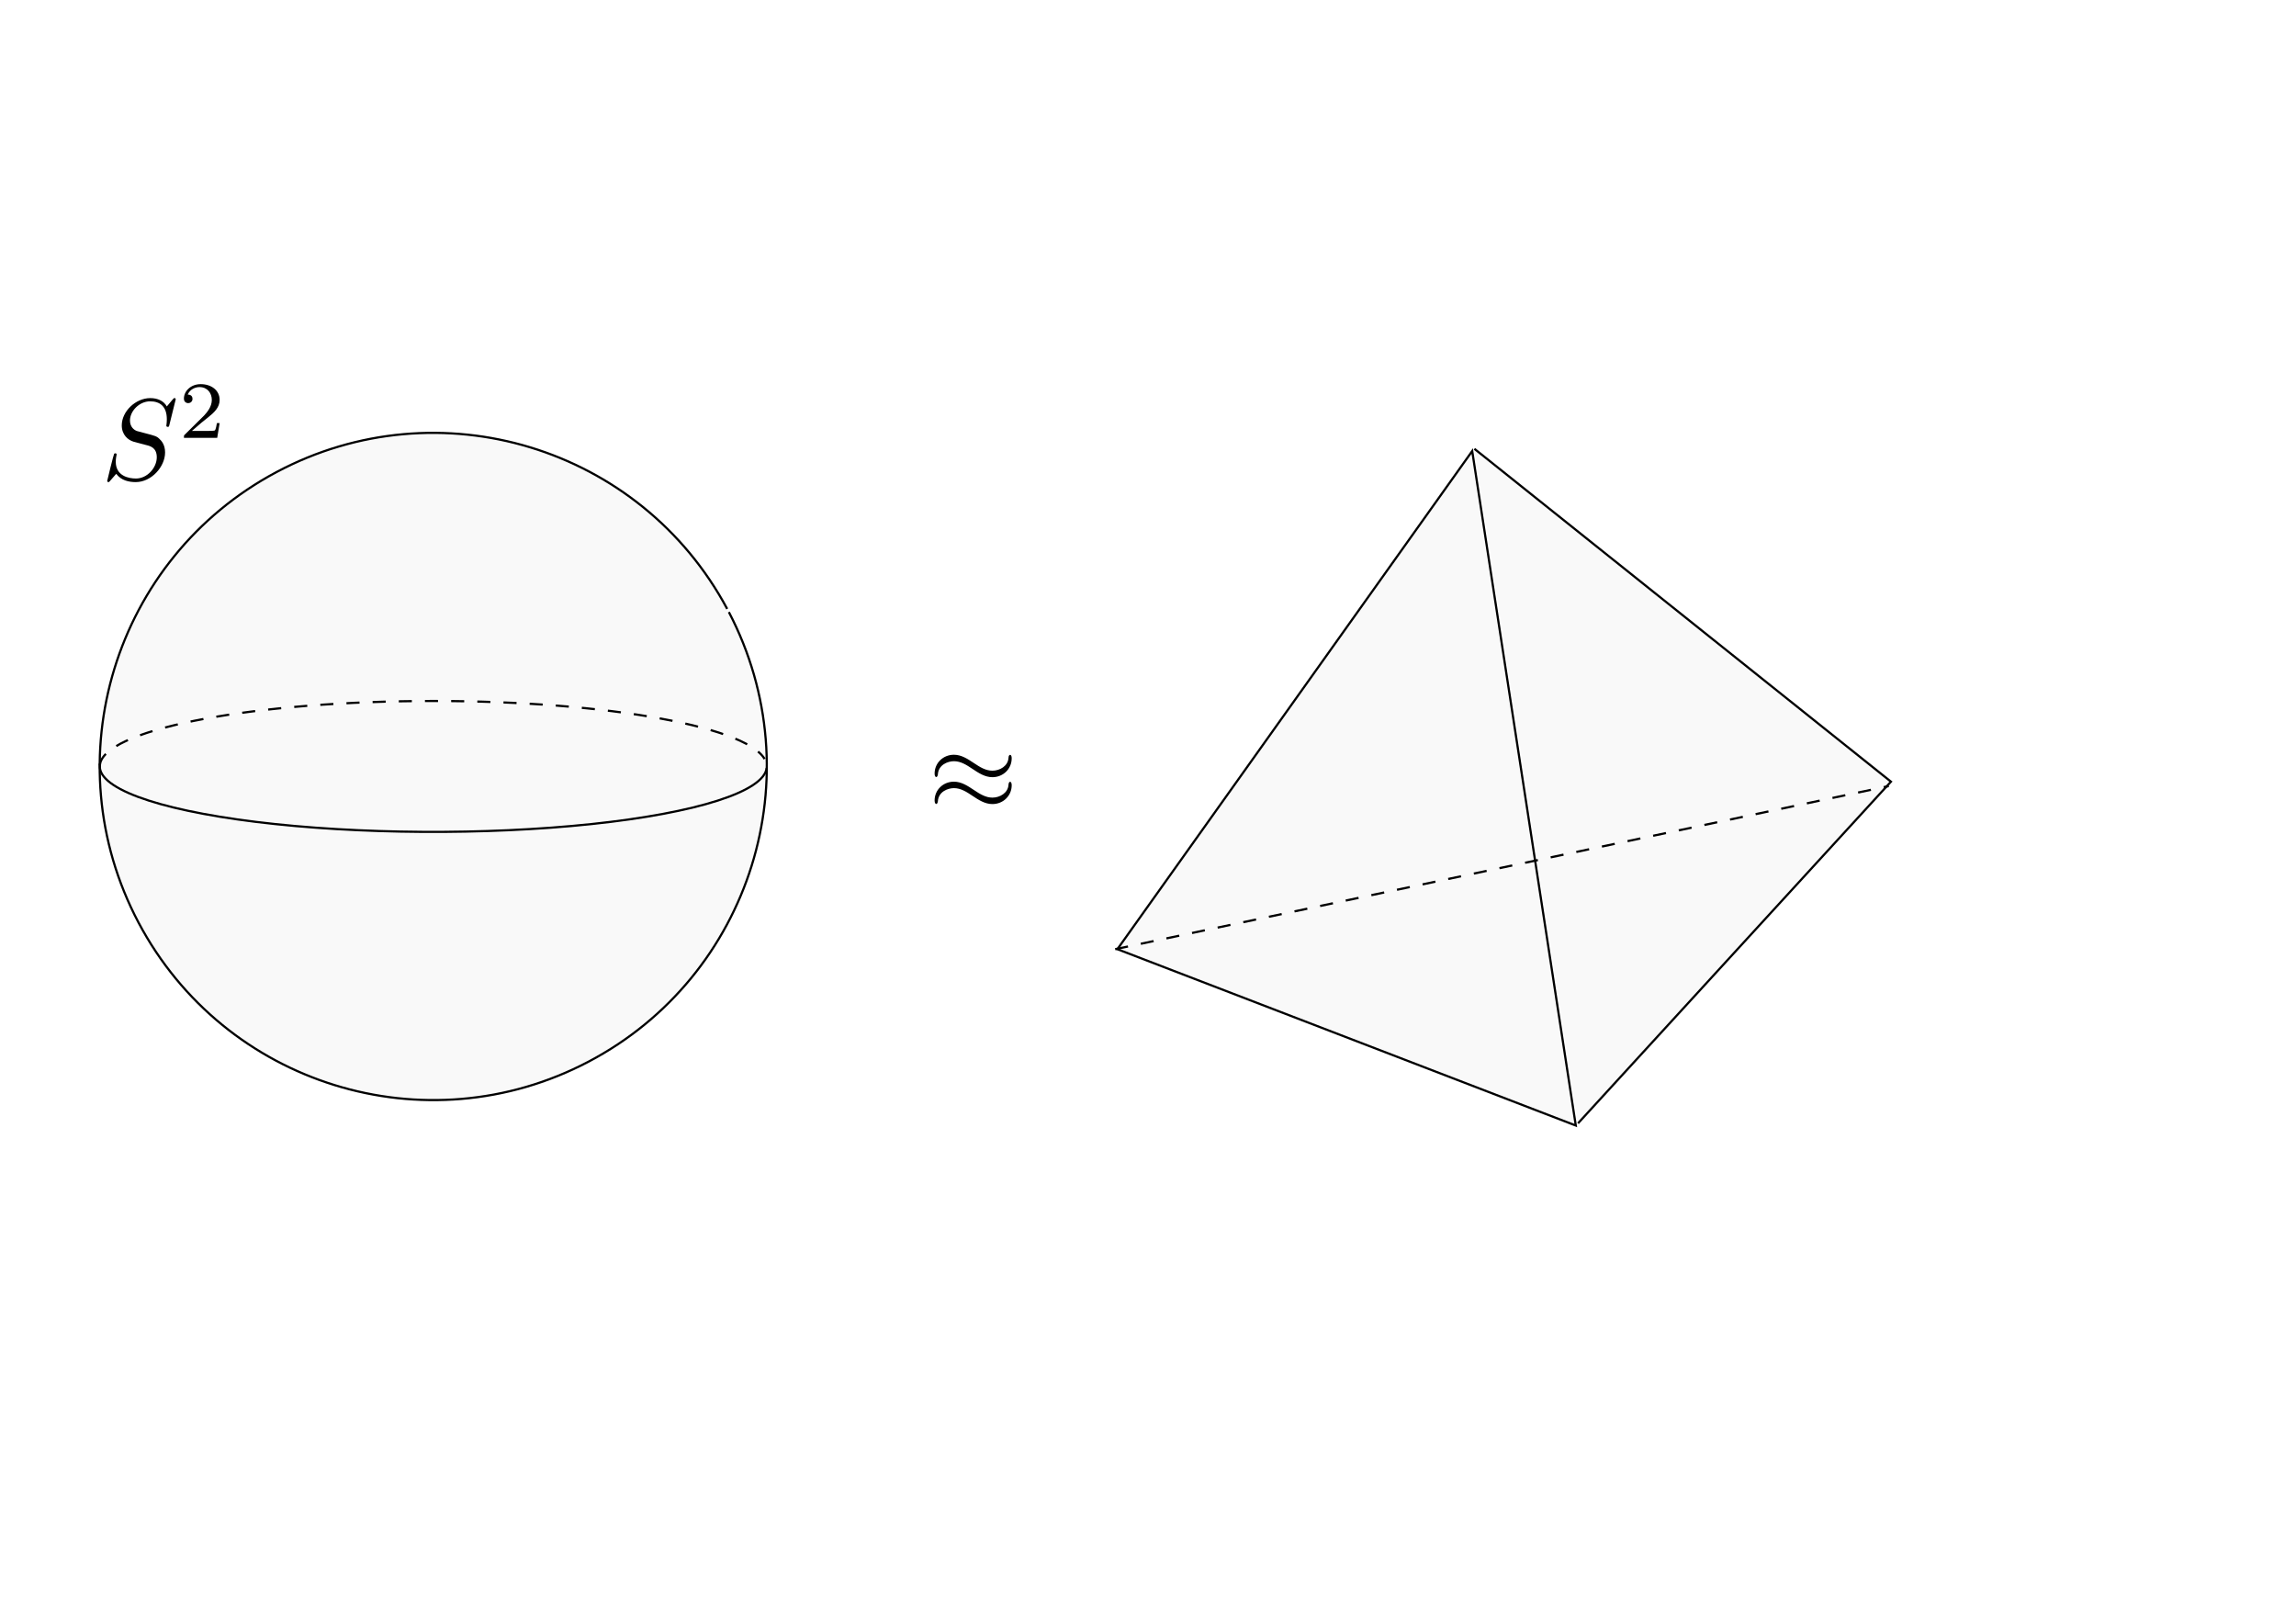
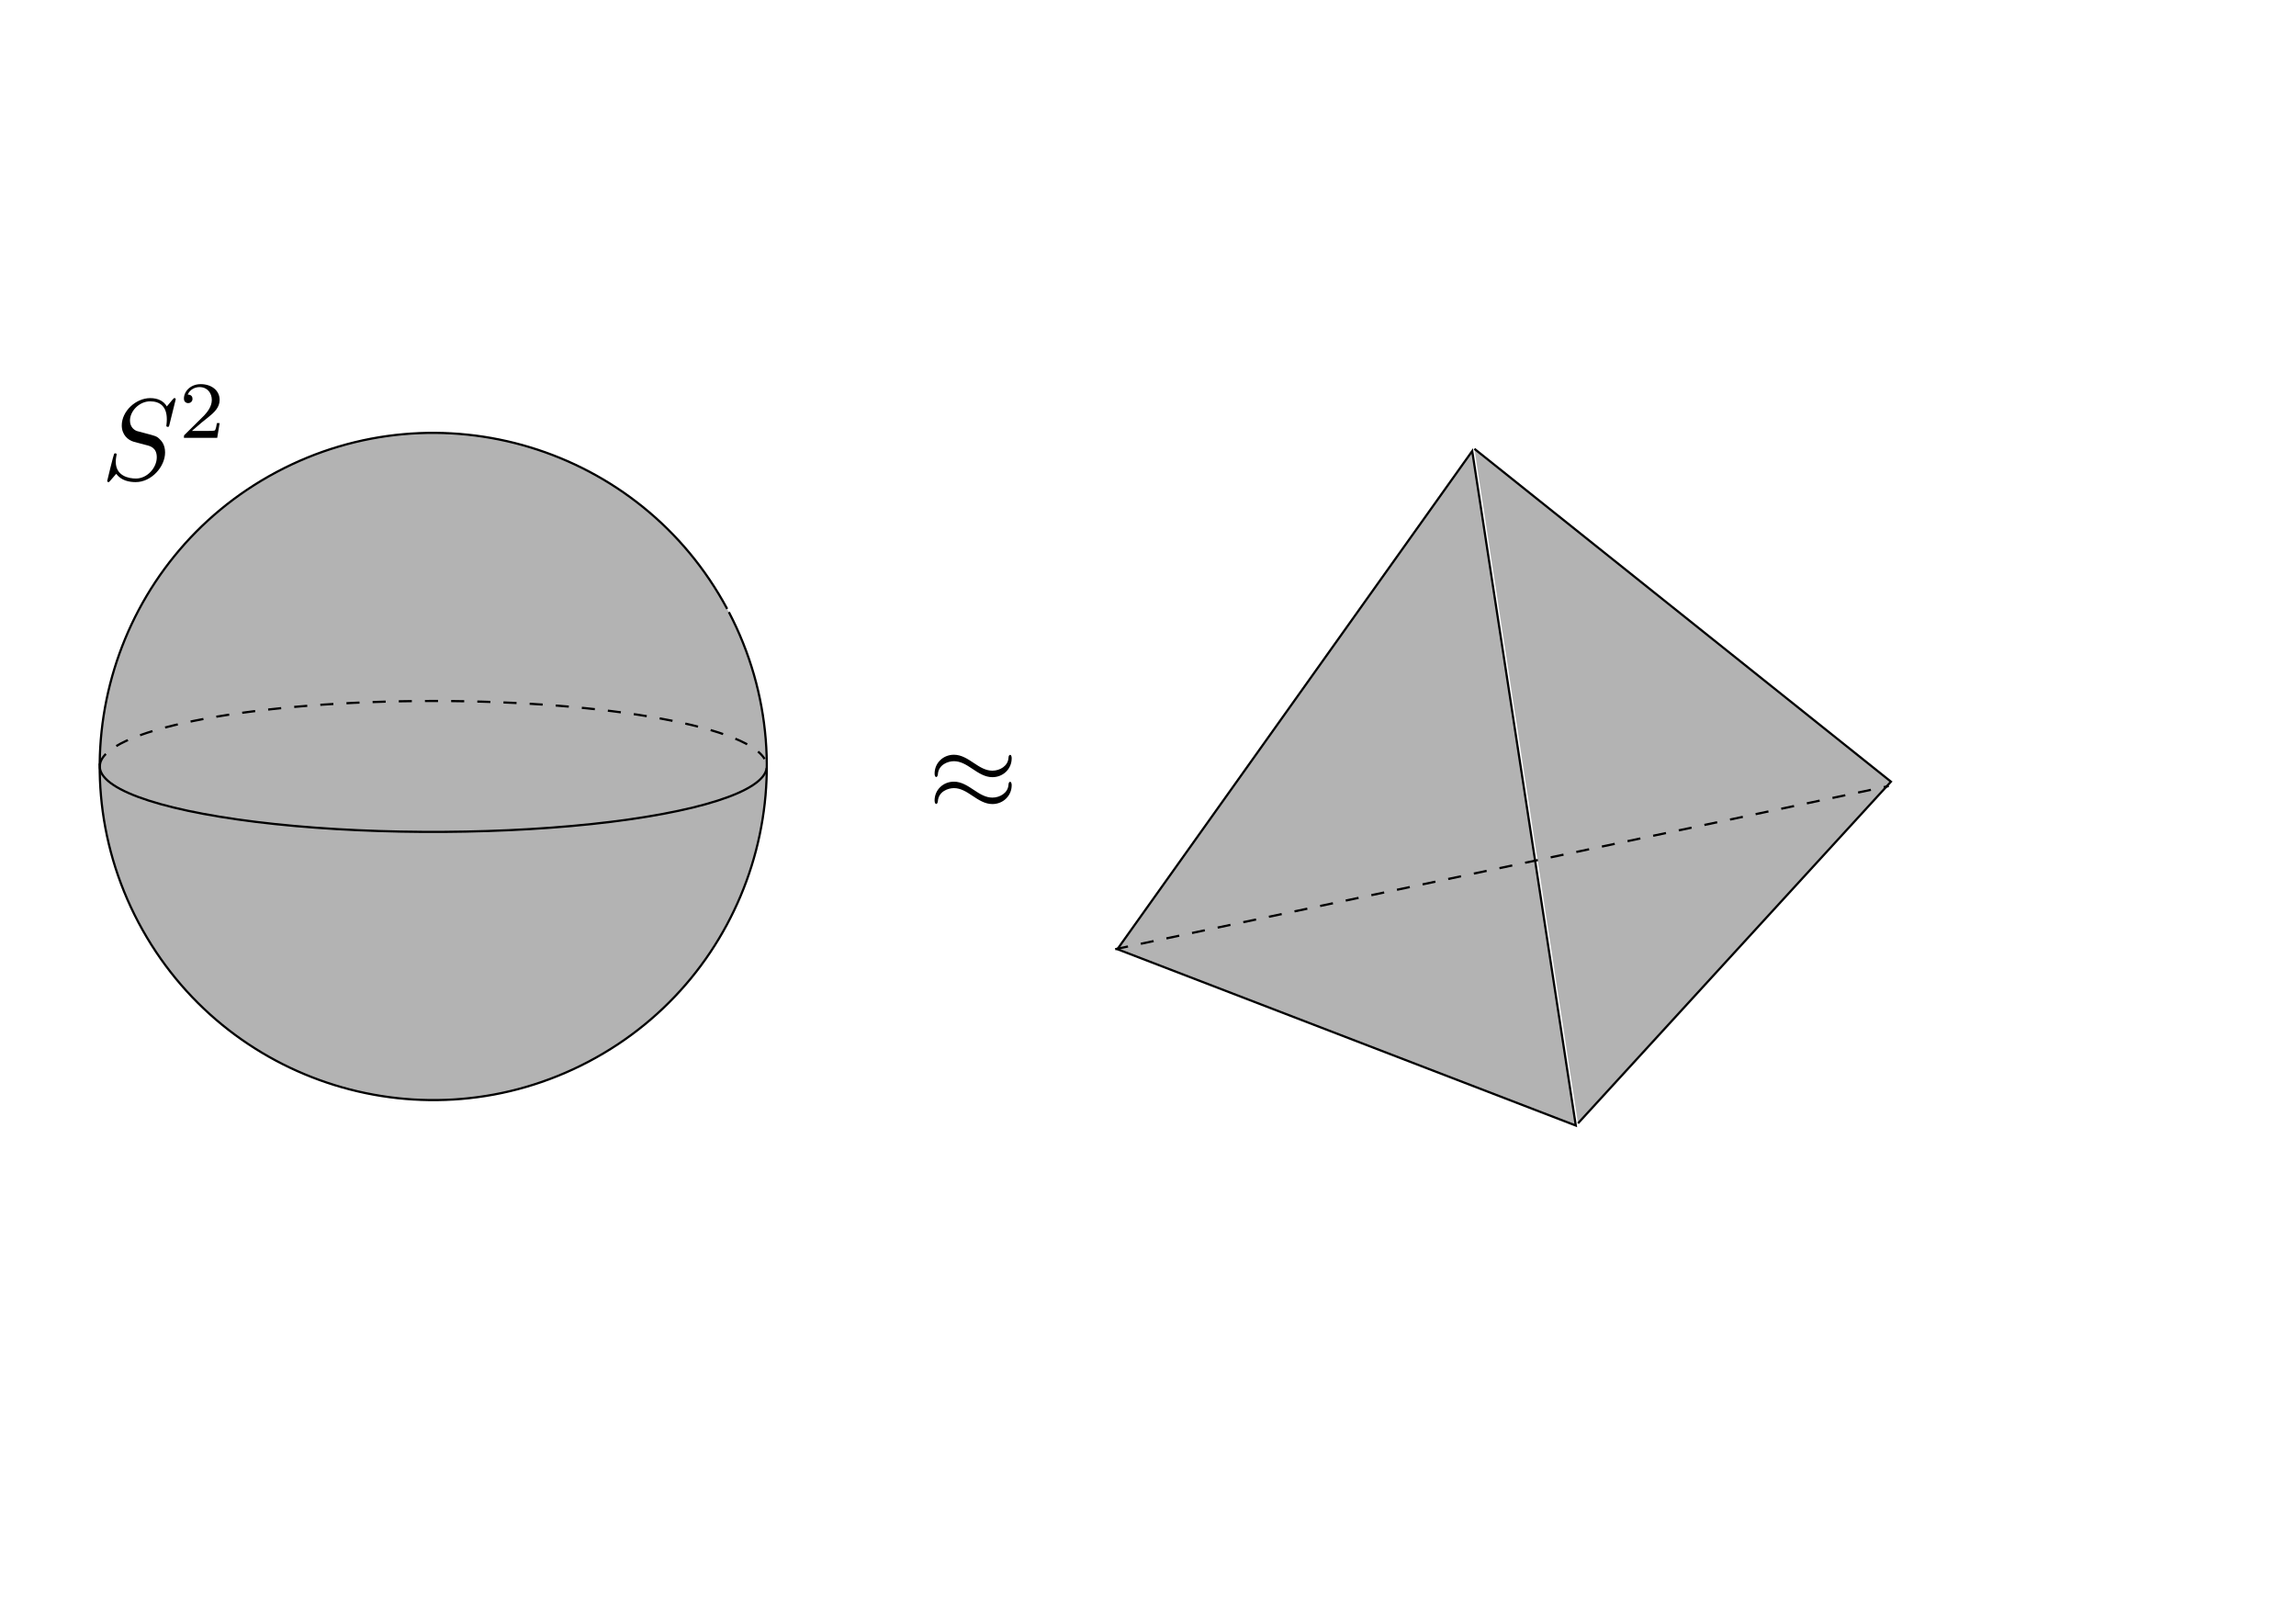
<svg xmlns="http://www.w3.org/2000/svg" version="1.1" width="1052.362" height="744.094" id="svg2">
  <defs id="defs4">
    <filter color-interpolation-filters="sRGB" id="filter3103">
      <feGaussianBlur id="feGaussianBlur3105" result="result6" stdDeviation="3" in="SourceGraphic" />
      <feColorMatrix id="feColorMatrix3107" values="1 0 0 0 0 0 1 0 0 0 0 0 1 0 0 0 0 0 1 0 " result="result7" in="SourceGraphic" />
      <feComposite in2="result7" operator="in" in="result6" id="feComposite3109" />
    </filter>
  </defs>
-   <g transform="translate(0,-308.2677)" id="layer1">
-     <path d="M 674.782,206.693 512.147,434.988 722.259,515.8 z" transform="translate(0,308.2677)" id="path4021" style="fill:#f9f9f9;stroke:#000000;stroke-width:1px;stroke-linecap:butt;stroke-linejoin:miter;stroke-opacity:1" />
-     <path d="M 723.269,823.058 866.711,666.484 675.792,513.951" id="path4023" style="fill:#f9f9f9;stroke:#000000;stroke-width:1px;stroke-linecap:butt;stroke-linejoin:miter;stroke-opacity:1" />
-     <path d="M 511.137,434.988 865.701,360.237" transform="translate(0,308.2677)" id="path4025" style="fill:none;stroke:#000000;stroke-width:1;stroke-linecap:butt;stroke-linejoin:miter;stroke-miterlimit:4;stroke-opacity:1;stroke-dasharray:6, 6;stroke-dashoffset:0;marker-end:none" />
-     <path d="m 422.639,319.055 a 152.857,152.857 0 1 1 -0.762,-1.44" transform="translate(-88.57143,269.6963)" id="path3111" style="fill:#f9f9f9;stroke:#000000;stroke-width:1;stroke-miterlimit:4;stroke-dasharray:none;stroke-dashoffset:0" />
-     <g transform="translate(0.01825339,8.157306e-4)" id="g3965">
-       <path d="M 439.964,390.458 A 152.857,30 0 1 1 134.435,388.482" transform="translate(-88.57143,269.6963)" id="path3111-4" style="fill:none;stroke:#000000;stroke-width:1;stroke-miterlimit:4;stroke-dasharray:none;stroke-dashoffset:0" />
-       <path d="m 134.311,389.267 a 152.857,30 0 0 1 304.702,-2.862" transform="translate(-88.57143,269.6963)" id="path3111-4-0" style="fill:none;stroke:#000000;stroke-width:1;stroke-miterlimit:4;stroke-dasharray:6, 6;stroke-dashoffset:0" />
-     </g>
-     <g transform="translate(-114.1472,119.198)" id="g4271">
-       <g transform="matrix(1.062992,0,0,-1.062992,-323.6864,840.6284)" id="g4273" xml:space="preserve" style="font-style:normal;font-variant:normal;font-weight:normal;font-stretch:normal;letter-spacing:normal;word-spacing:normal;text-anchor:start;fill:none;stroke:#000000;stroke-linecap:butt;stroke-linejoin:miter;stroke-miterlimit:10.433;stroke-opacity:1;stroke-dasharray:none;stroke-dashoffset:0">
-         <path d="m 487.66,440.82 0,0.02 0,0.02 0,0.01 -0.01,0.02 0,0.02 0,0.02 -0.01,0.02 0,0.02 -0.01,0.02 -0.01,0.02 -0.01,0.02 -0.01,0.02 -0.01,0.02 -0.01,0.02 -0.01,0.02 -0.02,0.02 -0.02,0.02 -0.01,0.02 -0.02,0.02 -0.02,0.02 -0.02,0.01 -0.03,0.02 -0.02,0.01 -0.03,0.02 -0.02,0.01 -0.03,0.01 -0.02,0.01 -0.01,0 -0.02,0.01 -0.02,0 -0.01,0 -0.02,0.01 -0.02,0 -0.02,0 -0.02,0 -0.02,0 -0.02,0 -0.02,0 c -0.25,0 -0.31,-0.04 -0.9,-0.75 l -2.39,-2.84 c -1.3,2.34 -3.89,3.59 -7.13,3.59 -6.33,0 -12.3,-5.73 -12.3,-11.76 0,-4.03 2.65,-6.33 5.18,-7.06 l 5.32,-1.41 c 1.85,-0.44 4.6,-1.19 4.6,-5.28 0,-4.49 -4.1,-9.16 -8.97,-9.16 -3.19,0 -8.72,1.1 -8.72,7.27 0,1.2 0.25,2.39 0.3,2.69 0.04,0.2 0.09,0.25 0.09,0.35 0,0.5 -0.34,0.55 -0.59,0.55 -0.25,0 -0.35,-0.05 -0.5,-0.2 -0.21,-0.2 -2.99,-11.56 -2.99,-11.7 0,-0.3 0.25,-0.5 0.55,-0.5 0.25,0 0.3,0.04 0.89,0.75 l 2.45,2.82 c 2.14,-2.89 5.52,-3.57 8.41,-3.57 6.78,0 12.66,6.62 12.66,12.79 0,3.44 -1.69,5.14 -2.44,5.83 -1.14,1.16 -1.89,1.34 -6.33,2.5 -1.09,0.3 -2.89,0.8 -3.34,0.89 -1.35,0.45 -3.03,1.89 -3.03,4.53 0,4.05 3.98,8.28 8.71,8.28 4.15,0 7.18,-2.14 7.18,-7.73 0,-1.59 -0.21,-2.49 -0.21,-2.78 0,-0.05 0,-0.5 0.61,-0.5 0.5,0 0.55,0.15 0.74,1 z" id="path4275" style="fill:#000000;stroke-width:0" />
-         <path d="m 506.59,430.54 h -1.18 c -0.1,-0.76 -0.46,-2.83 -0.91,-3.17 -0.27,-0.2 -2.95,-0.2 -3.44,-0.2 h -6.42 c 3.66,3.23 4.88,4.2 6.97,5.84 2.58,2.06 4.98,4.22 4.98,7.53 0,4.22 -3.68,6.8 -8.15,6.8 -4.32,0 -7.25,-3.03 -7.25,-6.23 0,-1.79 1.5,-1.96 1.86,-1.96 0.83,0 1.84,0.6 1.84,1.85 0,0.62 -0.25,1.84 -2.06,1.84 1.08,2.47 3.45,3.23 5.09,3.23 3.49,0 5.3,-2.7 5.3,-5.53 0,-3.03 -2.16,-5.43 -3.28,-6.68 l -8.39,-8.3 c -0.36,-0.31 -0.36,-0.39 -0.36,-1.36 h 14.36 z" id="path4277" style="fill:#000000;stroke-width:0" />
-       </g>
-       <rect width="878.571" height="411.429" x="7.143" y="142.666" transform="translate(114.1472,189.0697)" id="rect4362" style="fill:none;stroke:none" />
-     </g>
-     <g transform="translate(127.2792,322.2387)" id="g4327">
-       <g transform="matrix(1.062992,0,0,-1.062992,-186.0236,789.2717)" id="g4329" xml:space="preserve" style="font-style:normal;font-variant:normal;font-weight:normal;font-stretch:normal;letter-spacing:normal;word-spacing:normal;text-anchor:start;fill:none;stroke:#000000;stroke-linecap:butt;stroke-linejoin:miter;stroke-miterlimit:10.433;stroke-opacity:1;stroke-dasharray:none;stroke-dashoffset:0">
-         <path d="m 491.49,428.71 0,0.1 -0.01,0.09 0,0.09 -0.01,0.09 -0.01,0.08 -0.01,0.08 -0.01,0.08 -0.01,0.07 -0.02,0.07 -0.01,0.07 -0.02,0.06 -0.02,0.06 -0.02,0.06 -0.02,0.05 -0.02,0.05 -0.03,0.05 -0.02,0.04 -0.03,0.04 -0.02,0.04 -0.03,0.04 -0.03,0.03 -0.03,0.03 -0.03,0.02 -0.03,0.03 -0.03,0.02 -0.03,0.02 -0.03,0.01 -0.03,0.01 -0.03,0.01 -0.03,0.01 -0.04,0 -0.03,0 c -0.2,0 -0.66,-0.2 -0.7,-1.34 -0.21,-3.44 -3.69,-5.48 -6.92,-5.48 -2.89,0 -5.39,1.54 -7.99,3.29 -2.69,1.78 -5.37,3.58 -8.61,3.58 -4.64,0 -8.33,-3.53 -8.33,-8.12 0,-1.1 0.41,-1.49 0.71,-1.49 0.5,0 0.7,0.94 0.7,1.14 0.25,4.19 4.33,5.69 6.92,5.69 2.89,0 5.38,-1.55 7.97,-3.3 2.69,-1.79 5.38,-3.59 8.63,-3.59 4.62,0 8.31,3.55 8.31,8.12 z" id="path4331" style="fill:#000000;stroke-width:0" />
-         <path d="m 491.49,417.06 0,0.07 0,0.06 -0.01,0.06 0,0.07 0,0.06 -0.01,0.05 0,0.06 -0.01,0.05 0,0.05 -0.01,0.06 -0.01,0.04 -0.01,0.05 -0.01,0.05 -0.01,0.04 -0.01,0.04 -0.01,0.04 -0.01,0.04 -0.01,0.04 -0.01,0.04 -0.01,0.03 -0.01,0.03 -0.02,0.04 -0.01,0.03 -0.01,0.03 -0.02,0.02 -0.01,0.03 -0.03,0.05 -0.03,0.05 -0.03,0.04 -0.03,0.03 -0.03,0.04 -0.03,0.02 -0.03,0.03 -0.03,0.02 -0.03,0.02 -0.03,0.01 -0.02,0.02 -0.03,0.01 -0.02,0.01 -0.02,0 -0.02,0.01 -0.02,0 -0.02,0 -0.01,0 -0.01,0.01 c -0.2,0 -0.66,-0.25 -0.7,-1.35 -0.21,-3.44 -3.69,-5.48 -6.92,-5.48 -2.89,0 -5.39,1.54 -7.99,3.29 -2.69,1.79 -5.37,3.58 -8.61,3.58 -4.64,0 -8.33,-3.53 -8.33,-8.12 0,-1.1 0.41,-1.49 0.71,-1.49 0.5,0 0.7,0.94 0.7,1.14 0.25,4.19 4.33,5.69 6.92,5.69 2.89,0 5.38,-1.55 7.97,-3.3 2.69,-1.79 5.38,-3.57 8.63,-3.57 4.73,0 8.31,3.68 8.31,8.06 z" id="path4333" style="fill:#000000;stroke-width:0" />
-       </g>
-     </g>
-   </g>
+   <path style="fill:#b3b3b3;stroke:#000000;stroke-width:1px;stroke-linecap:butt;stroke-linejoin:miter;stroke-opacity:1" id="path4021" d="M 674.782,206.693 512.147,434.988 722.259,515.8 z" />
+   <path style="fill:#b3b3b3;stroke:#000000;stroke-width:1px;stroke-linecap:butt;stroke-linejoin:miter;stroke-opacity:1" id="path4023" d="M 723.269,514.79 866.711,358.216 675.792,205.683" />
+   <path style="fill:none;stroke:#000000;stroke-width:1;stroke-linecap:butt;stroke-linejoin:miter;stroke-miterlimit:4;stroke-opacity:1;stroke-dasharray:6, 6;stroke-dashoffset:0;marker-end:none" id="path4025" d="M 511.137,434.988 865.701,360.237" />
+   <path style="fill:#b3b3b3;stroke:#000000;stroke-width:1;stroke-miterlimit:4;stroke-dasharray:none;stroke-dashoffset:0" id="path3111" d="m 334.068,280.484 a 152.857,152.857 0 1 1 -0.762,-1.44" />
+   <path d="M 351.411,351.887 A 152.857,30 0 1 1 45.882,349.912" id="path3111-4" style="fill:none;stroke:#000000;stroke-width:1;stroke-miterlimit:4;stroke-dasharray:none;stroke-dashoffset:0" />
+   <path d="M 45.757,350.697 A 152.857,30 0 0 1 350.46,347.834" id="path3111-4-0" style="fill:none;stroke:#000000;stroke-width:1;stroke-miterlimit:4;stroke-dasharray:6, 6;stroke-dashoffset:0" />
+   <path style="font-style:normal;font-variant:normal;font-weight:normal;font-stretch:normal;letter-spacing:normal;word-spacing:normal;text-anchor:start;fill:#000000;stroke:#000000;stroke-width:0;stroke-linecap:butt;stroke-linejoin:miter;stroke-miterlimit:10.433;stroke-opacity:1;stroke-dasharray:none;stroke-dashoffset:0" id="path4275" d="m 80.545,182.971 0,-0.021 0,-0.021 0,-0.011 -0.011,-0.021 0,-0.021 0,-0.021 -0.011,-0.021 0,-0.021 -0.011,-0.021 -0.011,-0.021 -0.011,-0.021 -0.011,-0.021 -0.011,-0.021 -0.011,-0.021 -0.011,-0.021 -0.021,-0.021 -0.021,-0.021 -0.011,-0.021 -0.021,-0.021 -0.021,-0.021 -0.021,-0.011 -0.032,-0.021 -0.021,-0.011 -0.032,-0.021 -0.021,-0.011 -0.032,-0.011 -0.021,-0.011 -0.011,0 -0.021,-0.011 -0.021,0 -0.011,0 -0.021,-0.011 -0.021,0 -0.021,0 -0.021,0 -0.021,0 -0.021,0 -0.021,0 c -0.266,0 -0.33,0.043 -0.957,0.797 l -2.541,3.019 c -1.382,-2.487 -4.135,-3.816 -7.579,-3.816 -6.729,0 -13.075,6.091 -13.075,12.501 0,4.284 2.817,6.729 5.506,7.505 l 5.655,1.499 c 1.967,0.468 4.89,1.265 4.89,5.613 0,4.773 -4.358,9.737 -9.535,9.737 -3.391,0 -9.269,-1.169 -9.269,-7.728 0,-1.276 0.266,-2.541 0.319,-2.859 0.043,-0.213 0.096,-0.266 0.096,-0.372 0,-0.531 -0.361,-0.585 -0.627,-0.585 -0.266,0 -0.372,0.053 -0.531,0.213 -0.223,0.213 -3.178,12.288 -3.178,12.437 0,0.319 0.266,0.531 0.585,0.531 0.266,0 0.319,-0.043 0.946,-0.797 l 2.604,-2.998 c 2.275,3.072 5.868,3.795 8.94,3.795 7.207,0 13.457,-7.037 13.457,-13.596 0,-3.657 -1.796,-5.464 -2.594,-6.197 -1.212,-1.233 -2.009,-1.424 -6.729,-2.657 -1.159,-0.319 -3.072,-0.85 -3.55,-0.946 -1.435,-0.478 -3.221,-2.009 -3.221,-4.815 0,-4.305 4.231,-8.802 9.259,-8.802 4.411,0 7.632,2.275 7.632,8.217 0,1.69 -0.223,2.647 -0.223,2.955 0,0.053 0,0.531 0.648,0.531 0.531,0 0.585,-0.159 0.787,-1.063 z" />
+   <path style="font-style:normal;font-variant:normal;font-weight:normal;font-stretch:normal;letter-spacing:normal;word-spacing:normal;text-anchor:start;fill:#000000;stroke:#000000;stroke-width:0;stroke-linecap:butt;stroke-linejoin:miter;stroke-miterlimit:10.433;stroke-opacity:1;stroke-dasharray:none;stroke-dashoffset:0" id="path4277" d="m 100.668,193.898 h -1.254 c -0.106,0.808 -0.489,3.008 -0.967,3.37 -0.287,0.213 -3.136,0.213 -3.657,0.213 h -6.824 c 3.891,-3.433 5.187,-4.465 7.409,-6.208 2.743,-2.19 5.294,-4.486 5.294,-8.004 0,-4.486 -3.912,-7.228 -8.663,-7.228 -4.592,0 -7.707,3.221 -7.707,6.622 0,1.903 1.594,2.083 1.977,2.083 0.882,0 1.956,-0.638 1.956,-1.967 0,-0.659 -0.266,-1.956 -2.19,-1.956 1.148,-2.626 3.667,-3.433 5.411,-3.433 3.71,0 5.634,2.87 5.634,5.878 0,3.221 -2.296,5.772 -3.487,7.101 l -8.919,8.823 c -0.383,0.33 -0.383,0.415 -0.383,1.446 h 15.265 z" />
+   <rect width="878.571" height="411.429" x="7.143" y="142.666" id="rect4362" style="fill:none;stroke:none" />
+   <path style="font-style:normal;font-variant:normal;font-weight:normal;font-stretch:normal;letter-spacing:normal;word-spacing:normal;text-anchor:start;fill:#000000;stroke:#000000;stroke-width:0;stroke-linecap:butt;stroke-linejoin:miter;stroke-miterlimit:10.433;stroke-opacity:1;stroke-dasharray:none;stroke-dashoffset:0" id="path4331" d="m 463.706,347.527 0,-0.106 -0.011,-0.096 0,-0.096 -0.011,-0.096 -0.011,-0.085 -0.011,-0.085 -0.011,-0.085 -0.011,-0.074 -0.021,-0.074 -0.011,-0.074 -0.021,-0.064 -0.021,-0.064 -0.021,-0.064 -0.021,-0.053 -0.021,-0.053 -0.032,-0.053 -0.021,-0.043 -0.032,-0.043 -0.021,-0.043 -0.032,-0.043 -0.032,-0.032 -0.032,-0.032 -0.032,-0.021 -0.032,-0.032 -0.032,-0.021 -0.032,-0.021 -0.032,-0.011 -0.032,-0.011 -0.032,-0.011 -0.032,-0.011 -0.043,0 -0.032,0 c -0.213,0 -0.702,0.213 -0.744,1.424 -0.223,3.657 -3.922,5.825 -7.356,5.825 -3.072,0 -5.73,-1.637 -8.493,-3.497 -2.859,-1.892 -5.708,-3.806 -9.152,-3.806 -4.932,0 -8.855,3.752 -8.855,8.631 0,1.169 0.436,1.584 0.755,1.584 0.531,0 0.744,-0.999 0.744,-1.212 0.266,-4.454 4.603,-6.048 7.356,-6.048 3.072,0 5.719,1.648 8.472,3.508 2.859,1.903 5.719,3.816 9.174,3.816 4.911,0 8.833,-3.774 8.833,-8.631 z" />
+   <path style="font-style:normal;font-variant:normal;font-weight:normal;font-stretch:normal;letter-spacing:normal;word-spacing:normal;text-anchor:start;fill:#000000;stroke:#000000;stroke-width:0;stroke-linecap:butt;stroke-linejoin:miter;stroke-miterlimit:10.433;stroke-opacity:1;stroke-dasharray:none;stroke-dashoffset:0" id="path4333" d="m 463.706,359.911 0,-0.074 0,-0.064 -0.011,-0.064 0,-0.074 0,-0.064 -0.011,-0.053 0,-0.064 -0.011,-0.053 0,-0.053 -0.011,-0.064 -0.011,-0.043 -0.011,-0.053 -0.011,-0.053 -0.011,-0.043 -0.011,-0.043 -0.011,-0.043 -0.011,-0.043 -0.011,-0.043 -0.011,-0.043 -0.011,-0.032 -0.011,-0.032 -0.021,-0.043 -0.011,-0.032 -0.011,-0.032 -0.021,-0.021 -0.011,-0.032 -0.032,-0.053 -0.032,-0.053 -0.032,-0.043 -0.032,-0.032 -0.032,-0.043 -0.032,-0.021 -0.032,-0.032 -0.032,-0.021 -0.032,-0.021 -0.032,-0.011 -0.021,-0.021 -0.032,-0.011 -0.021,-0.011 -0.021,0 -0.021,-0.011 -0.021,0 -0.021,0 -0.011,0 -0.011,-0.011 c -0.213,0 -0.702,0.266 -0.744,1.435 -0.223,3.657 -3.922,5.825 -7.356,5.825 -3.072,0 -5.73,-1.637 -8.493,-3.497 -2.859,-1.903 -5.708,-3.806 -9.152,-3.806 -4.932,0 -8.855,3.752 -8.855,8.631 0,1.169 0.436,1.584 0.755,1.584 0.531,0 0.744,-0.999 0.744,-1.212 0.266,-4.454 4.603,-6.048 7.356,-6.048 3.072,0 5.719,1.648 8.472,3.508 2.859,1.903 5.719,3.795 9.174,3.795 5.028,0 8.833,-3.912 8.833,-8.568 z" />
</svg>
